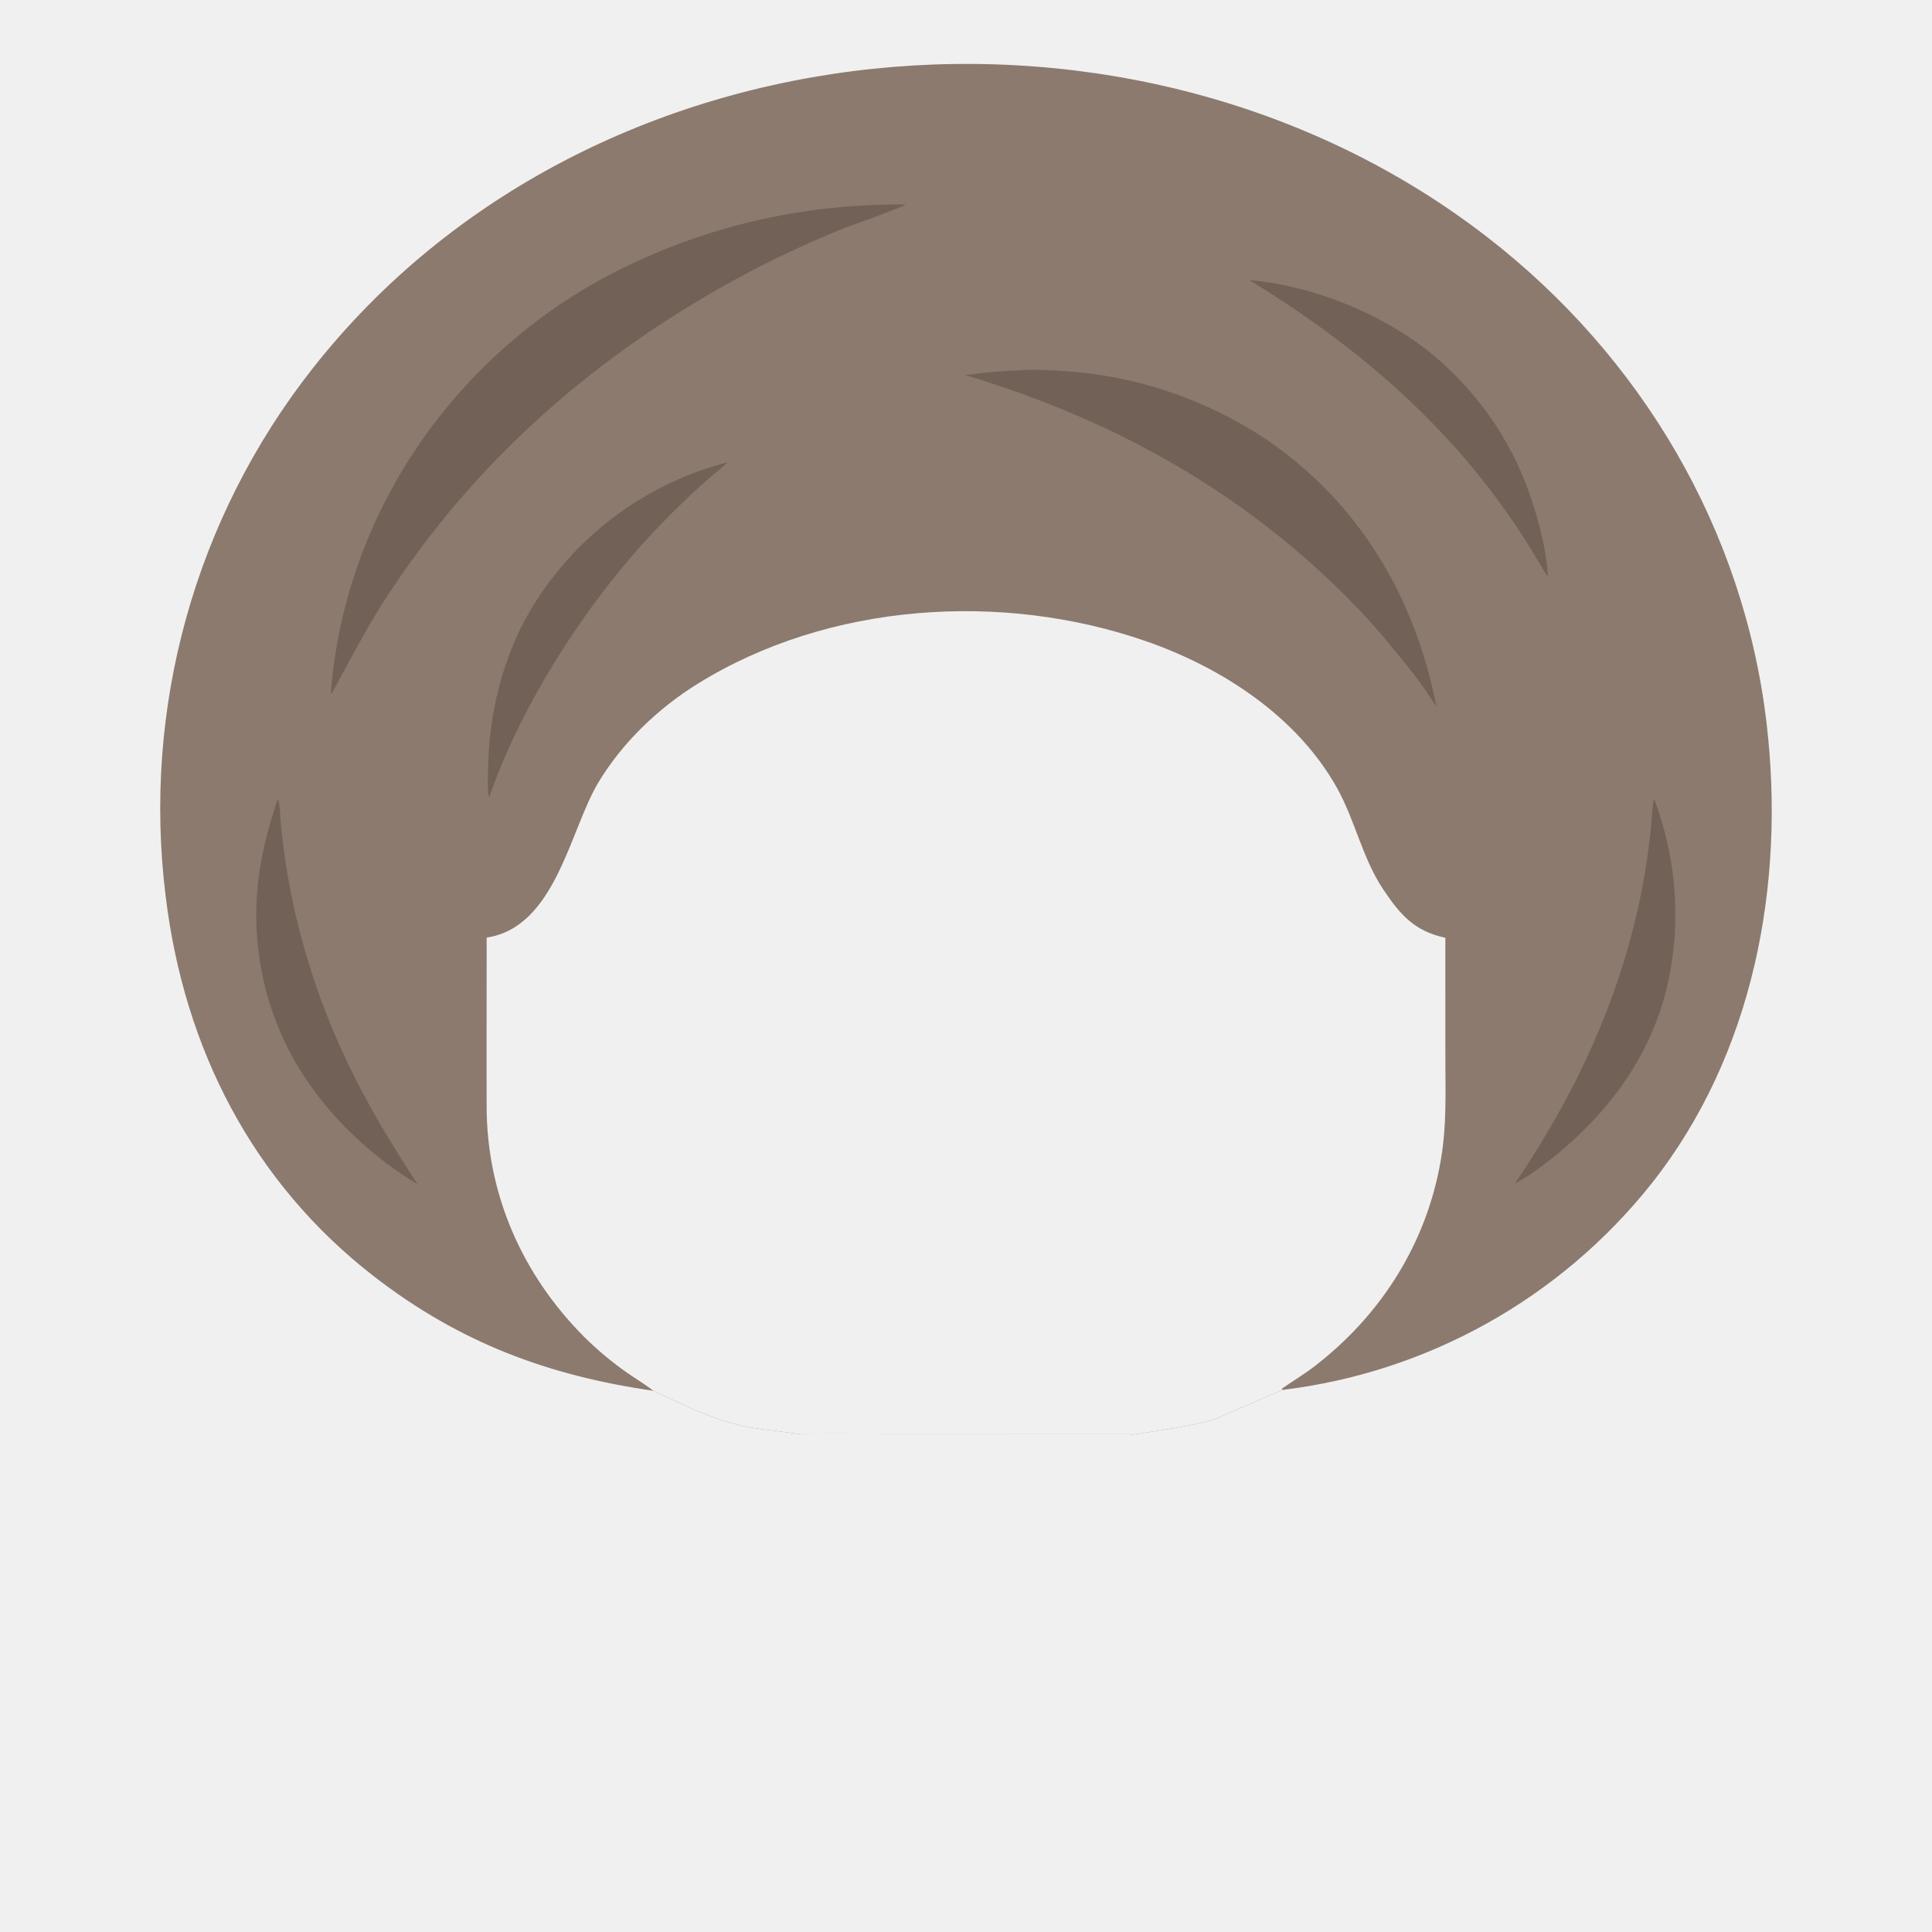
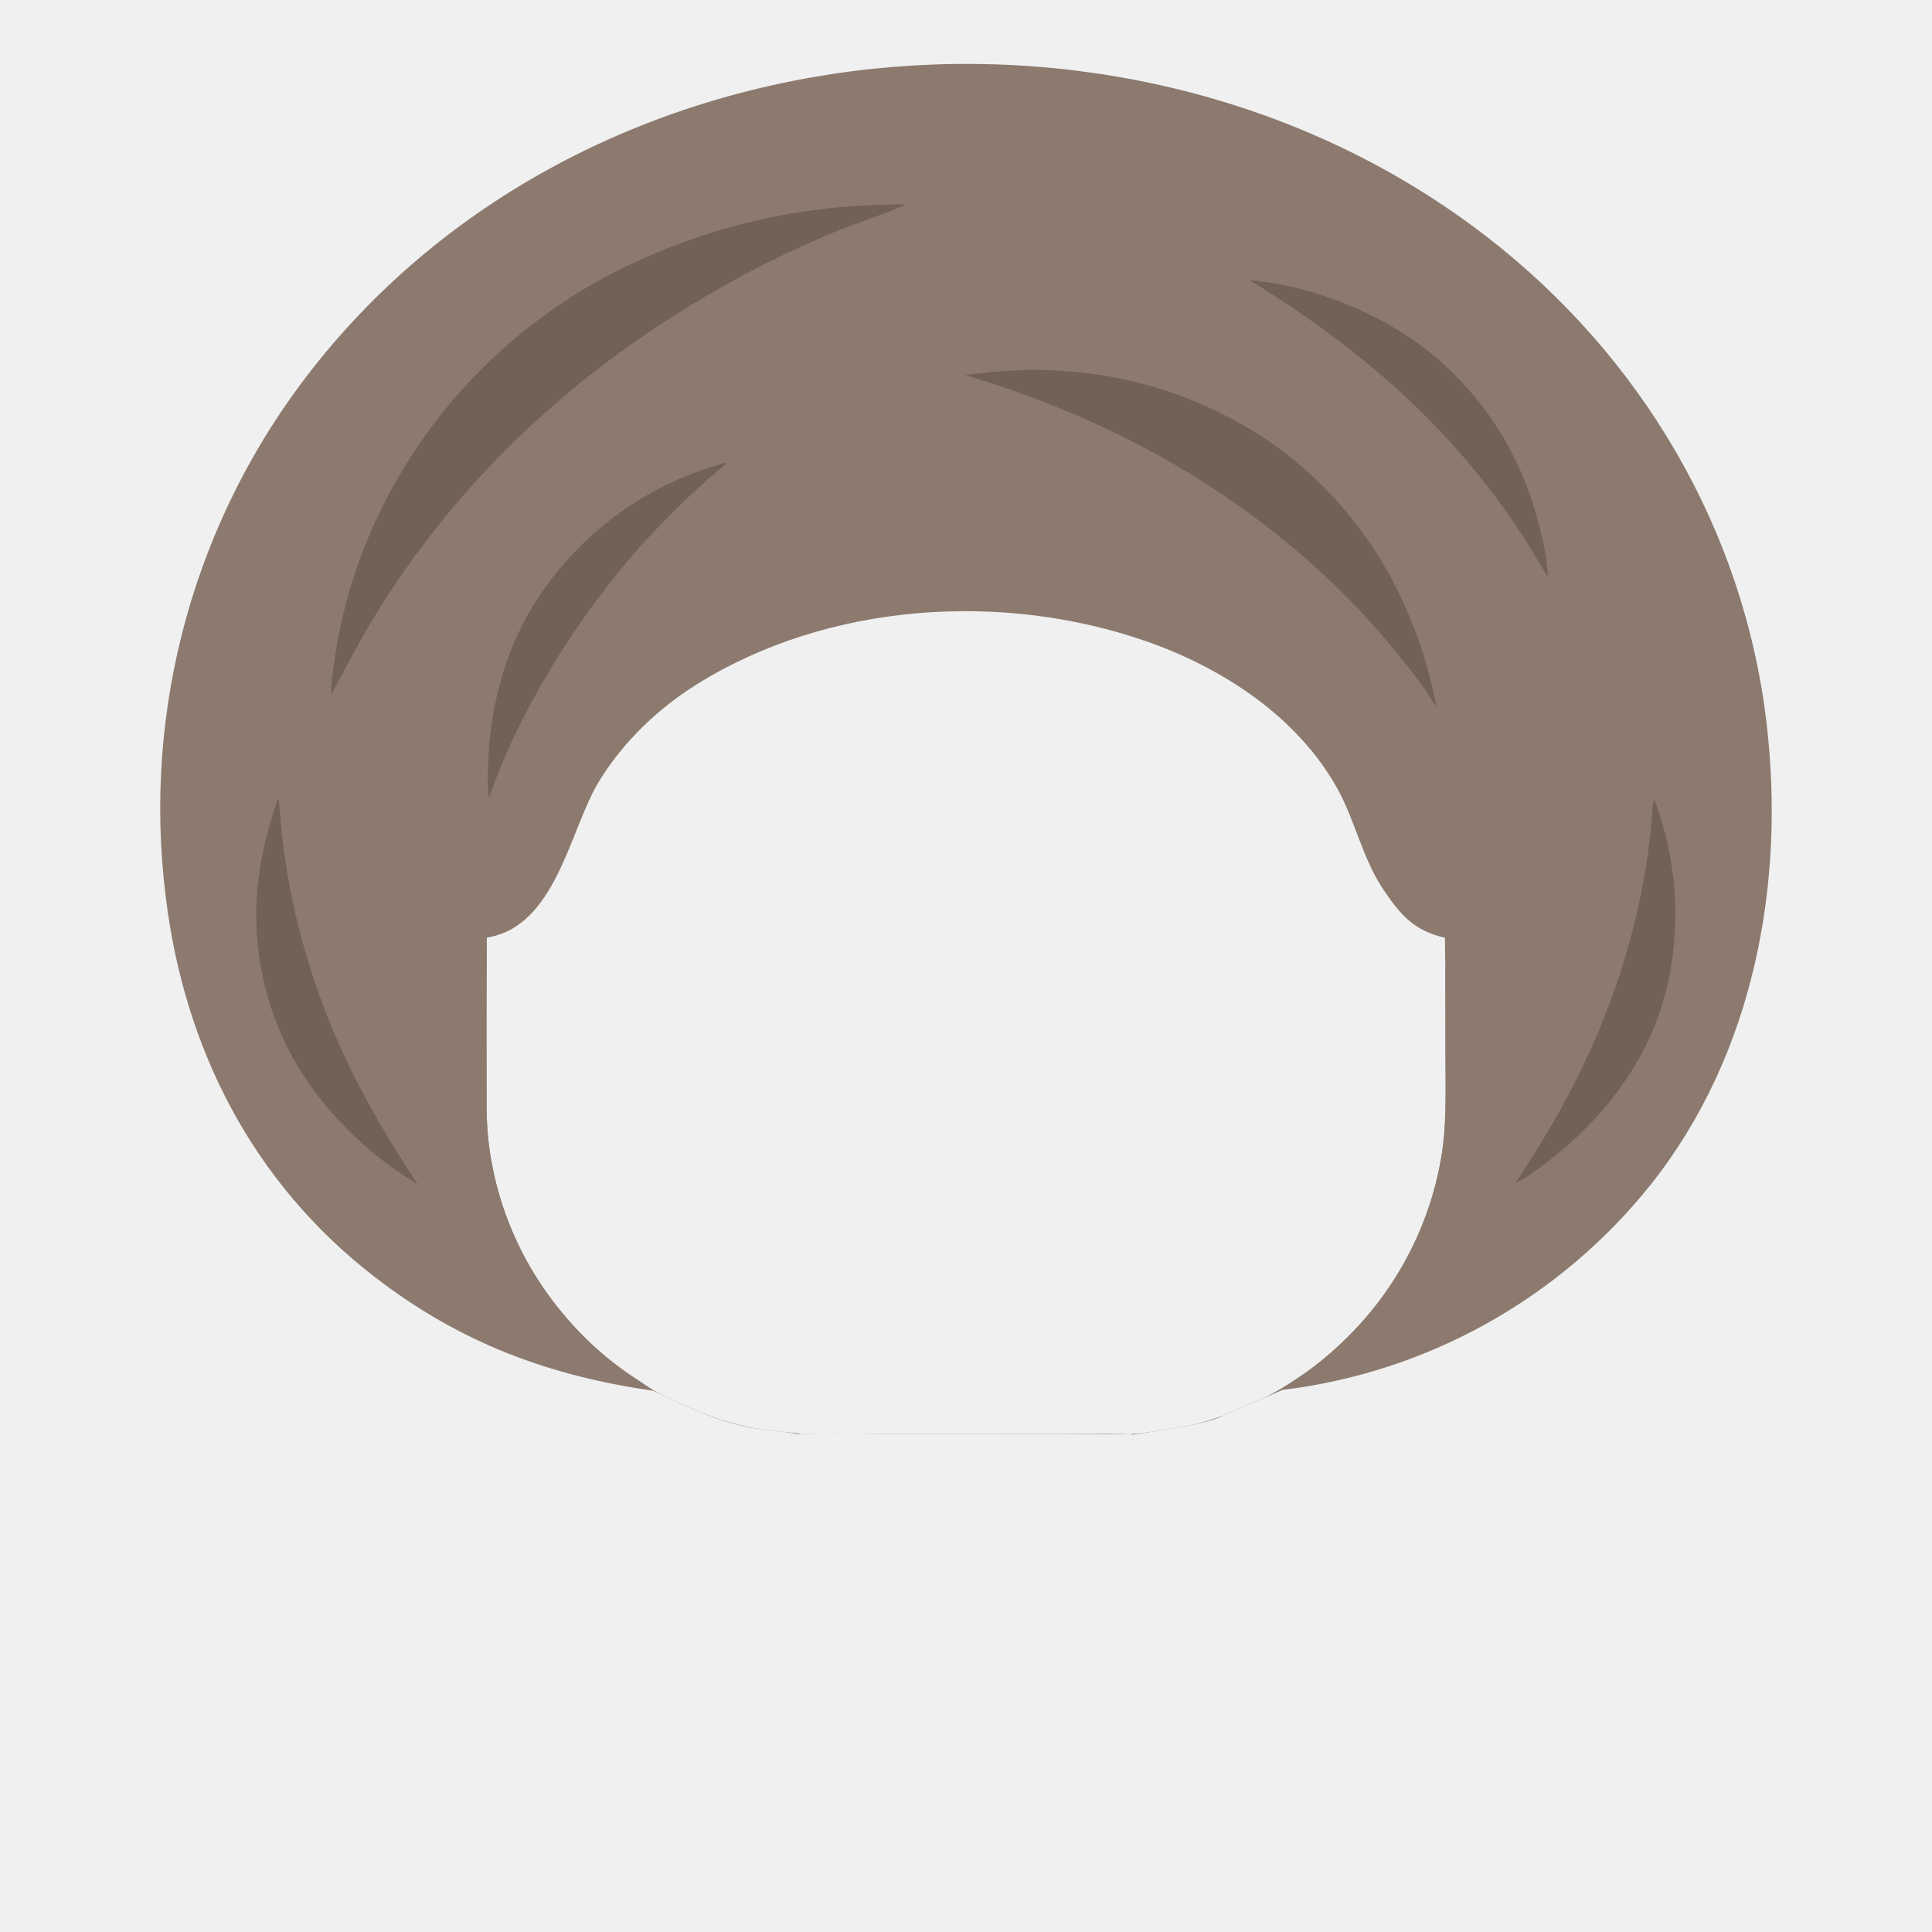
<svg xmlns="http://www.w3.org/2000/svg" version="1.1" viewBox="0 0 2048 2048" width="1024" height="1024">
  <defs>
    <mask id="facehole" maskUnits="userSpaceOnUse" x="0" y="0" width="2048" height="2048">
      <rect x="0" y="0" width="2048" height="2048" fill="white" />
      <path d="M 515.88 993.907 C 588.664 982.757 603.532 881.799 633.677 830.445 C 659.276 787.58 697.242 751.074 739.653 724.763 C 878.297 638.753 1062.2 626.645 1214.81 679.698 C 1295.55 707.767 1375.05 759.565 1417.39 835.444 C 1436.56 869.798 1444.32 910.259 1466.63 943.321 C 1484.79 970.366 1499.55 986.936 1532.13 994.103 L 1532.16 1121.71 C 1532.18 1159.71 1533.69 1192.66 1527.28 1230.01 C 1512.13 1318.41 1463.62 1394.63 1392.75 1448.87 C 1382.29 1456.88 1369.88 1464.29 1358.88 1472.01 L 1359.17 1473.41 C 1360.96 1472.99 1297.13 1500.07 1297.13 1500.06 C 1283.41 1510.39 1199.82 1520.24 1198.65 1521.15 L 1198.38 1521.64 C 1198.05 1521.3 1196.5 1520.44 1196.02 1520.15 L 938.933 1520.01 C 927.342 1520.01 857.298 1518.53 849.715 1520.76 C 848.196 1519.71 802.534 1514.74 794.073 1513.04 C 755.33 1505.24 727.783 1490.56 692.643 1474.27 C 685.093 1468.35 673.705 1461.4 665.51 1455.69 C 648.92 1444.17 633.378 1431.22 619.065 1416.97 C 553.067 1350.66 515.574 1264.93 515.839 1171.23 C 515.888 1154.19 515.782 1137.1 515.789 1120.05 L 515.88 993.907 z" fill="black" />
      <path d="M 1020.24 954.989 C 1055.82 954.368 1054.98 996.474 1063.81 1022.66 C 1070.06 1041.16 1077.41 1063.96 1080.29 1083.04 C 1084.97 1114.02 1055.39 1128.57 1028.66 1130.32 C 1001.5 1130.49 963.982 1120.28 968.362 1084.64 C 973.119 1057.48 983.227 1031.15 989.653 1004.27 C 995.741 978.816 995.336 966.543 1020.24 954.989 z" fill="black" />
      <path d="M 849.715 1520.76 C 857.298 1518.53 927.342 1520.01 938.933 1520.01 L 1196.02 1520.15 C 1196.5 1520.44 1198.05 1521.3 1198.38 1521.64 C 1198.26 1527.33 1197.93 1534.51 1198.12 1540.06 C 1198.54 1557.54 1198.63 1572.39 1197.48 1589.91 C 1194.24 1640.95 1178.32 1680.57 1138.86 1715.1 C 1104.63 1745.56 1059.57 1760.93 1013.87 1757.74 C 967.088 1754.75 923.401 1733.33 892.394 1698.17 C 872.32 1675.19 858.432 1644.38 853.242 1614.34 C 852.412 1609.53 851.462 1593.6 850.13 1590.66 C 850.343 1588.82 849.478 1574.16 849.361 1570.77 C 848.977 1559.6 849.351 1550.2 849.978 1539.05 L 849.715 1520.76 z" fill="black" />
      <path d="M 849.715 1520.76 C 857.298 1518.53 927.342 1520.01 938.933 1520.01 L 1196.02 1520.15 C 1196.5 1520.44 1198.05 1521.3 1198.38 1521.64 C 1198.26 1527.33 1197.93 1534.51 1198.12 1540.06 C 1184.32 1556.84 1172.16 1570.46 1155.04 1584.04 C 1072.83 1649.24 948.431 1641.22 873.962 1567.92 C 864.506 1558.61 858.064 1549.38 849.978 1539.05 L 849.715 1520.76 z" fill="black" />
+       <path d="M0 0 H2048 V2048 H0 Z M 505.725 798.919 C 509.139 798.48 511.454 798.149 514.804 797.396 C 516.449 794.684 515.701 650.522 517.145 631.212 C 528.804 475.296 636.019 344.496 788.868 307 C 807.081 302.515 825.67 299.726 844.398 298.669 C 866.225 297.245 893.298 297.988 915.617 297.985 L 1036.6 297.999 L 1141.53 297.984 C 1174.56 297.991 1205.64 297.057 1238.41 302.714 C 1281.83 310.2 1323.4 325.953 1360.88 349.116 C 1442.93 399.114 1501.15 481.866 1522.24 575.063 C 1538.22 645.66 1530.59 718.299 1532.14 790.225 C 1532.2 793.015 1531.68 797.092 1533.68 798.613 C 1533.22 799.255 1532.76 799.896 1532.3 800.538 C 1531.91 817.251 1532.01 838.109 1531.99 854.537 L 1531.9 962.89 C 1531.9 981.123 1531.22 1004.78 1532.38 1022.5 L 1533.67 1024.41 L 1532.09 1025.94 L 1532.61 1135.66 C 1532.63 1155.22 1532.91 1183.62 1531.06 1202.76 C 1522.79 1284.19 1486.36 1360.18 1428.06 1417.63 C 1385.19 1460.6 1331.92 1491.73 1273.45 1508.01 C 1248.06 1515.19 1226.32 1517.97 1200.24 1520.01 C 1198.72 1520.13 1198.29 1528.62 1198.12 1530.31 C 1197.96 1527.01 1197.83 1523.98 1197.45 1520.69 C 1193.02 1519.11 1140.34 1520.04 1132 1520.04 L 922.188 1520.03 C 902.522 1520.03 872.739 1519.8 852.009 1520.32 C 851.463 1520.76 850.918 1521.19 850.372 1521.62 C 847.557 1517.75 835.415 1518.92 828.795 1518.3 C 802.282 1515.84 780.212 1510.39 755.175 1502.04 C 701.949 1483.82 653.807 1453.23 614.705 1412.78 C 560.15 1356.86 525.891 1284.28 517.391 1206.63 C 514.886 1182.05 515.828 1154.83 515.683 1129.86 C 515.337 1094.66 515.404 1059.45 515.884 1024.25 L 516.121 881.629 C 516.125 858.428 517.24 821.853 515.558 800.023 C 513.071 798.658 508.883 798.997 505.725 798.919 z" fill="white" fill-rule="evenodd" />
    </mask>
  </defs>
  <g mask="url(#facehole)">
    <path transform="translate(0,0)" fill="rgb(140,122,110)" d="M 692.643 1474.27 C 580.903 1458.27 487.038 1423.06 396.876 1353.38 C 267.671 1253.51 195.285 1111.49 175.666 950.504 C 150.671 750.736 206.63 549.27 331.07 391.008 C 624.859 16.766 1205.42 -36.321 1576.9 251.622 C 1739.64 377.766 1848.26 560.815 1872.57 766.006 C 1892.82 936.89 1858.96 1117.99 1750.37 1255.08 C 1653.73 1376.44 1513.2 1454.87 1359.17 1473.41 C 1360.96 1472.99 1297.13 1500.07 1297.13 1500.06 C 1283.41 1510.39 1199.82 1520.24 1198.65 1521.15 L 1198.38 1521.64 C 1198.05 1521.3 1196.5 1520.44 1196.02 1520.15 L 938.933 1520.01 C 927.342 1520.01 857.298 1518.53 849.715 1520.76 C 848.196 1519.71 802.534 1514.74 794.073 1513.04 C 755.33 1505.24 727.783 1490.56 692.643 1474.27 z" />
    <path transform="translate(0,0)" fill="rgb(114,97,86)" d="M 959.645 216.721 L 960.28 216.639 C 955.104 220.452 903.39 238.454 894.055 242.206 C 863.596 254.455 833.703 268.066 804.467 283 C 645.332 365.298 511.434 478.389 412.36 628.961 C 389.02 664.433 371.818 698.154 351.757 734.987 L 351.326 734.993 C 351.124 734.219 350.839 733.304 350.902 732.512 C 366.599 536.155 491.531 363.141 669.203 279.788 C 761.675 236.406 856.948 216.195 959.645 216.721 z" />
    <path transform="translate(0,0)" fill="rgb(114,97,86)" d="M 1081.97 392.436 C 1094.24 391.348 1114.23 392.44 1126.57 393.254 C 1203.24 397.931 1277.32 422.751 1341.33 465.208 C 1440.4 532.061 1500.34 633.209 1522.75 749.535 C 1515.08 737.172 1506.79 725.2 1497.92 713.664 C 1478.76 690.018 1461.66 668.252 1440.38 646.005 C 1324.45 524.833 1182.8 445.221 1023.09 397.622 C 1045.29 394.619 1059.55 393.345 1081.97 392.436 z" />
    <path transform="translate(0,0)" fill="rgb(114,97,86)" d="M 1324.42 296.908 C 1397.16 303.318 1477.7 337.374 1531.12 386.791 C 1578.95 431.027 1611.01 483.713 1628.66 546.375 C 1634.68 567.748 1639.76 588.996 1640.88 611.214 C 1638.57 608.949 1625.26 585.87 1622.59 581.554 C 1547.35 459.959 1445.67 371.182 1324.42 296.908 z" />
    <path transform="translate(0,0)" fill="rgb(114,97,86)" d="M 294.428 846.723 C 296.57 848.822 297.14 867.053 297.57 872.074 C 301.096 909.618 307.489 946.837 316.694 983.405 C 343.217 1087.63 384.459 1166.84 442.739 1255.47 L 426.539 1245.12 C 377.719 1212.58 333.599 1166.02 306.494 1113.96 C 273.818 1050.4 263.747 977.617 277.935 907.576 C 282.219 885.337 287.572 868.327 294.428 846.723 z" />
    <path transform="translate(0,0)" fill="rgb(114,97,86)" d="M 1753.1 846.676 C 1756.01 852.258 1760.48 867.214 1762.4 873.841 C 1777.08 924.643 1779.84 978.145 1770.47 1030.19 C 1754.01 1121.56 1696.46 1193.36 1621.72 1245.25 C 1616.55 1248.61 1611.24 1251.55 1605.88 1254.59 C 1672.16 1156.66 1720.13 1052.86 1741.82 935.914 C 1745.28 917.014 1747.98 897.985 1749.93 878.872 C 1750.89 869.497 1751.39 856.431 1752.93 847.612 L 1753.1 846.676 z" />
    <path transform="translate(0,0)" fill="rgb(114,97,86)" d="M 770.058 490.322 L 770.555 490.722 C 763.907 497.099 755.639 503.198 748.513 509.629 C 731.179 525.168 714.439 541.356 698.328 558.158 C 624.763 634.378 552.903 745.058 518.517 845.326 C 516.292 838.014 517.284 817.625 517.528 809.286 C 519.139 754.117 533.425 696.603 561.157 648.765 C 607.051 570.362 682.184 513.377 770.058 490.322 z" />
  </g>
</svg>
